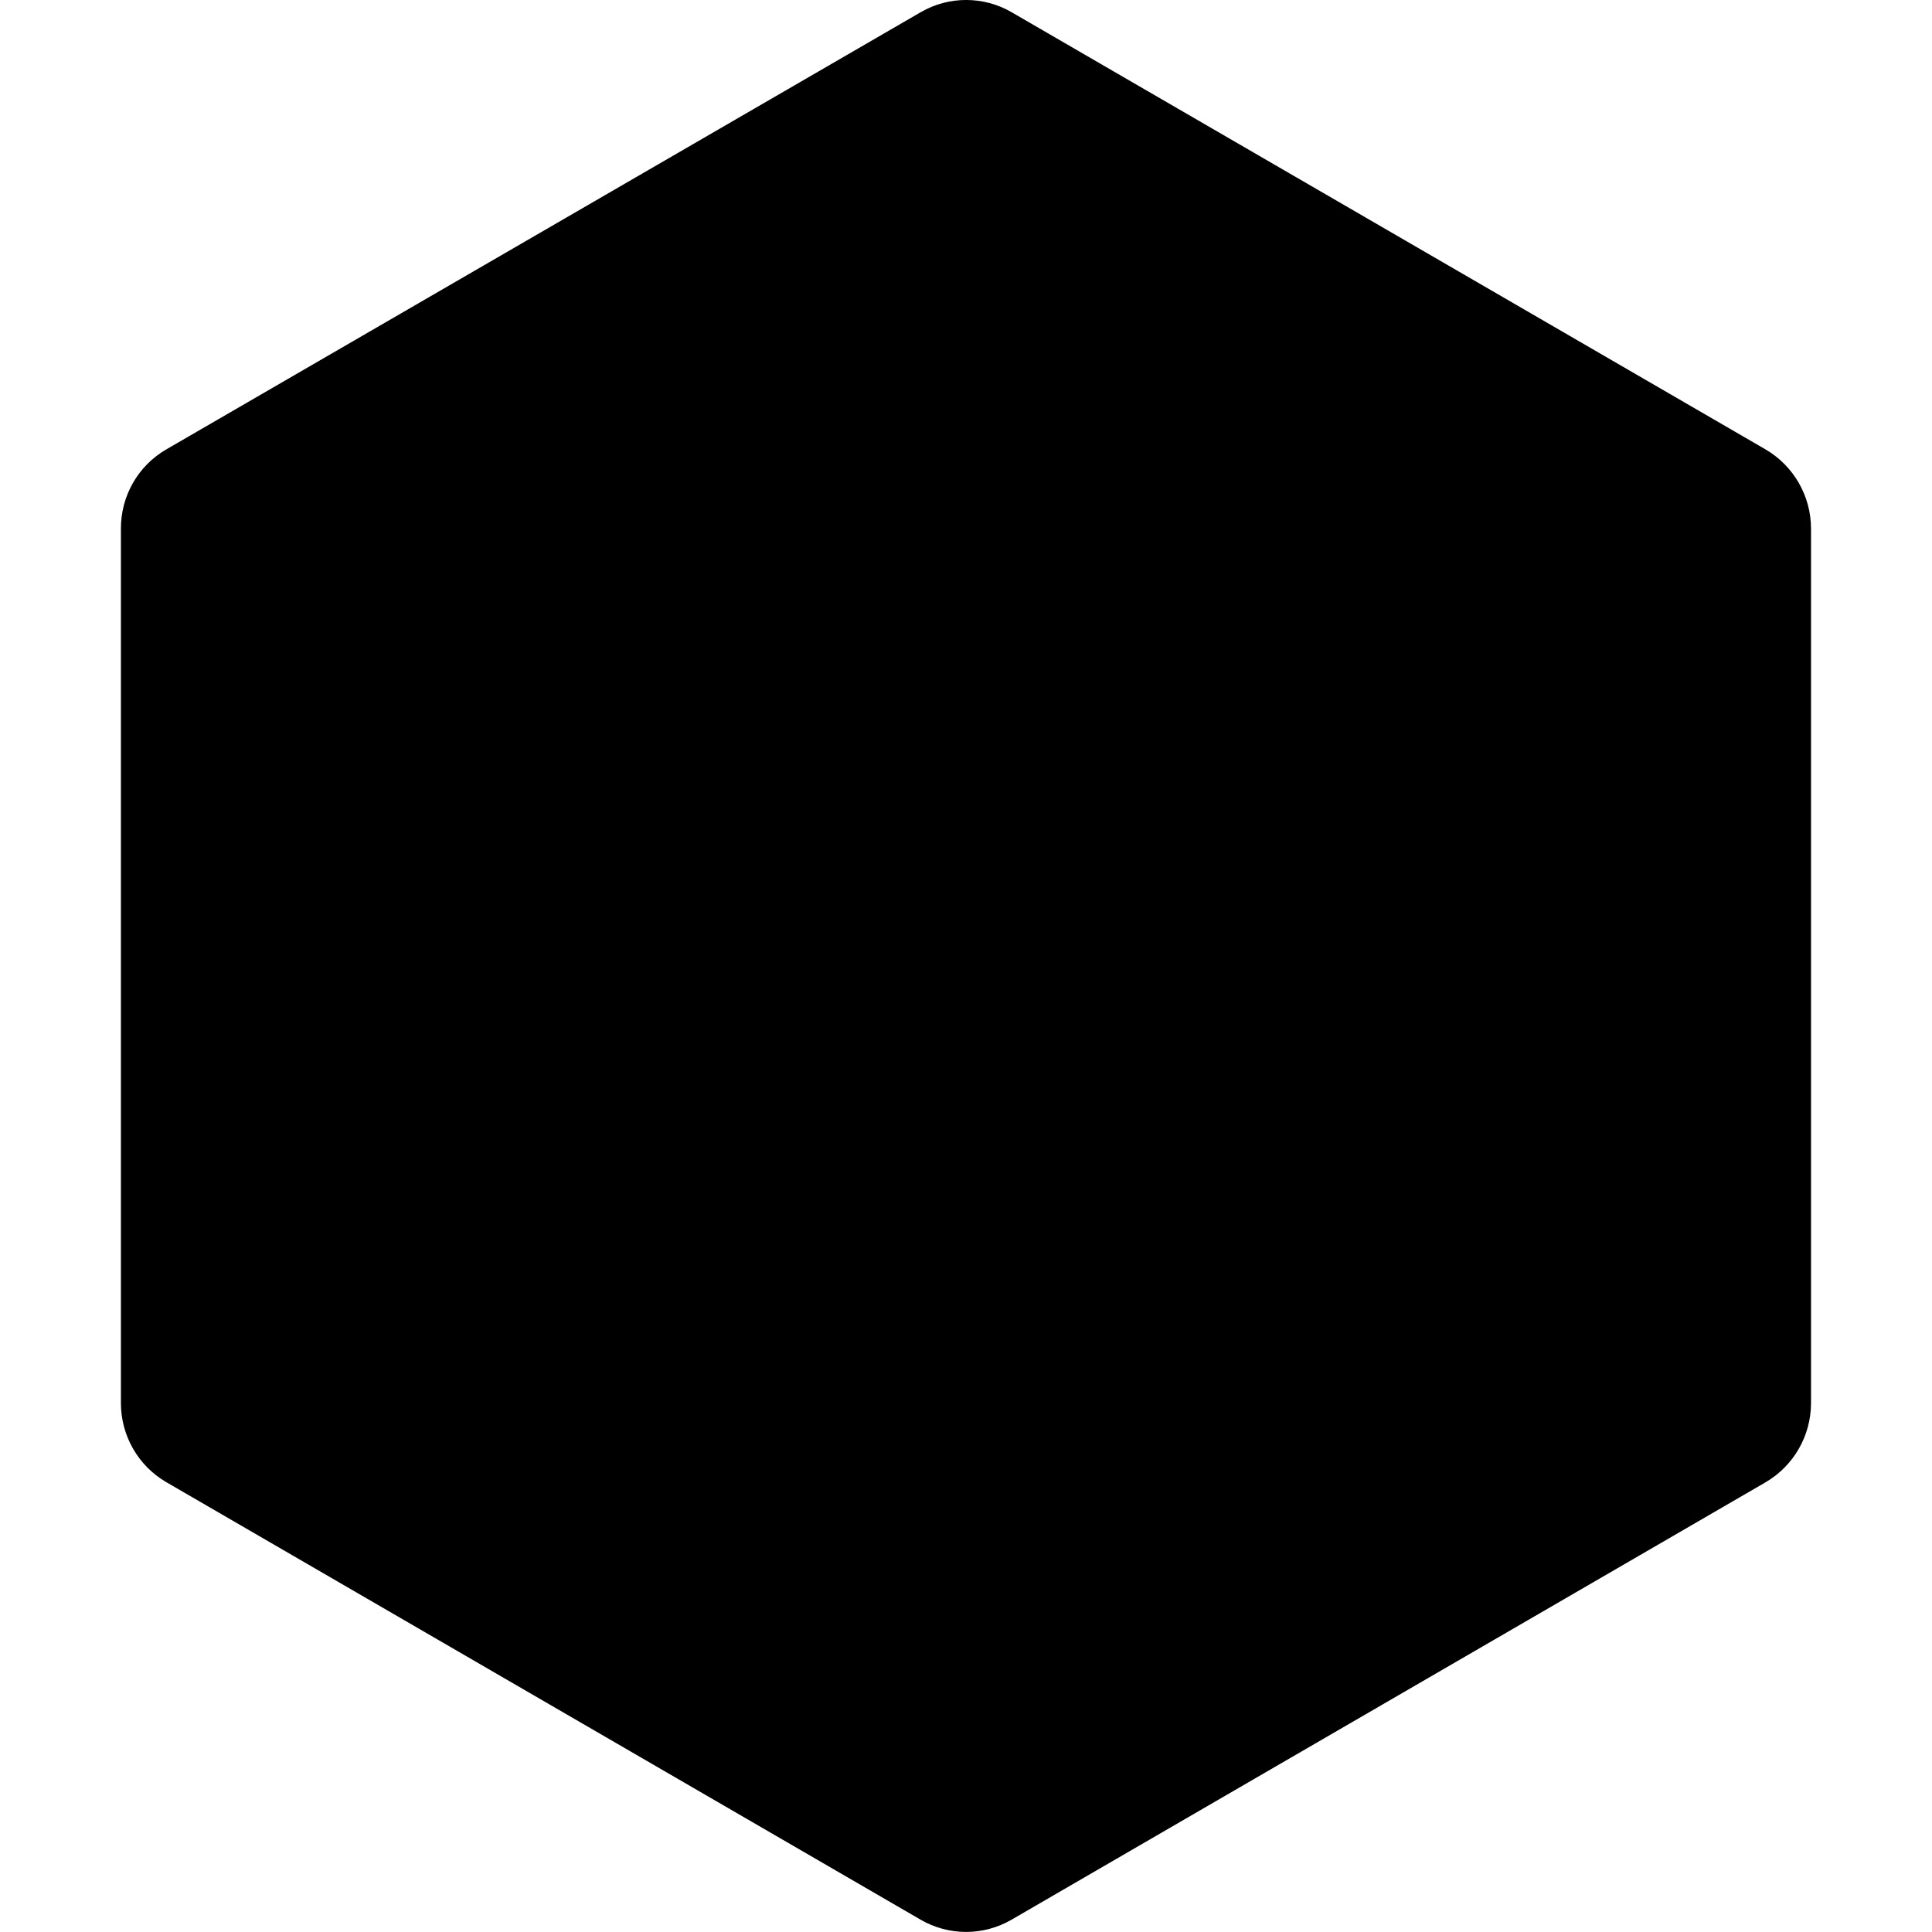
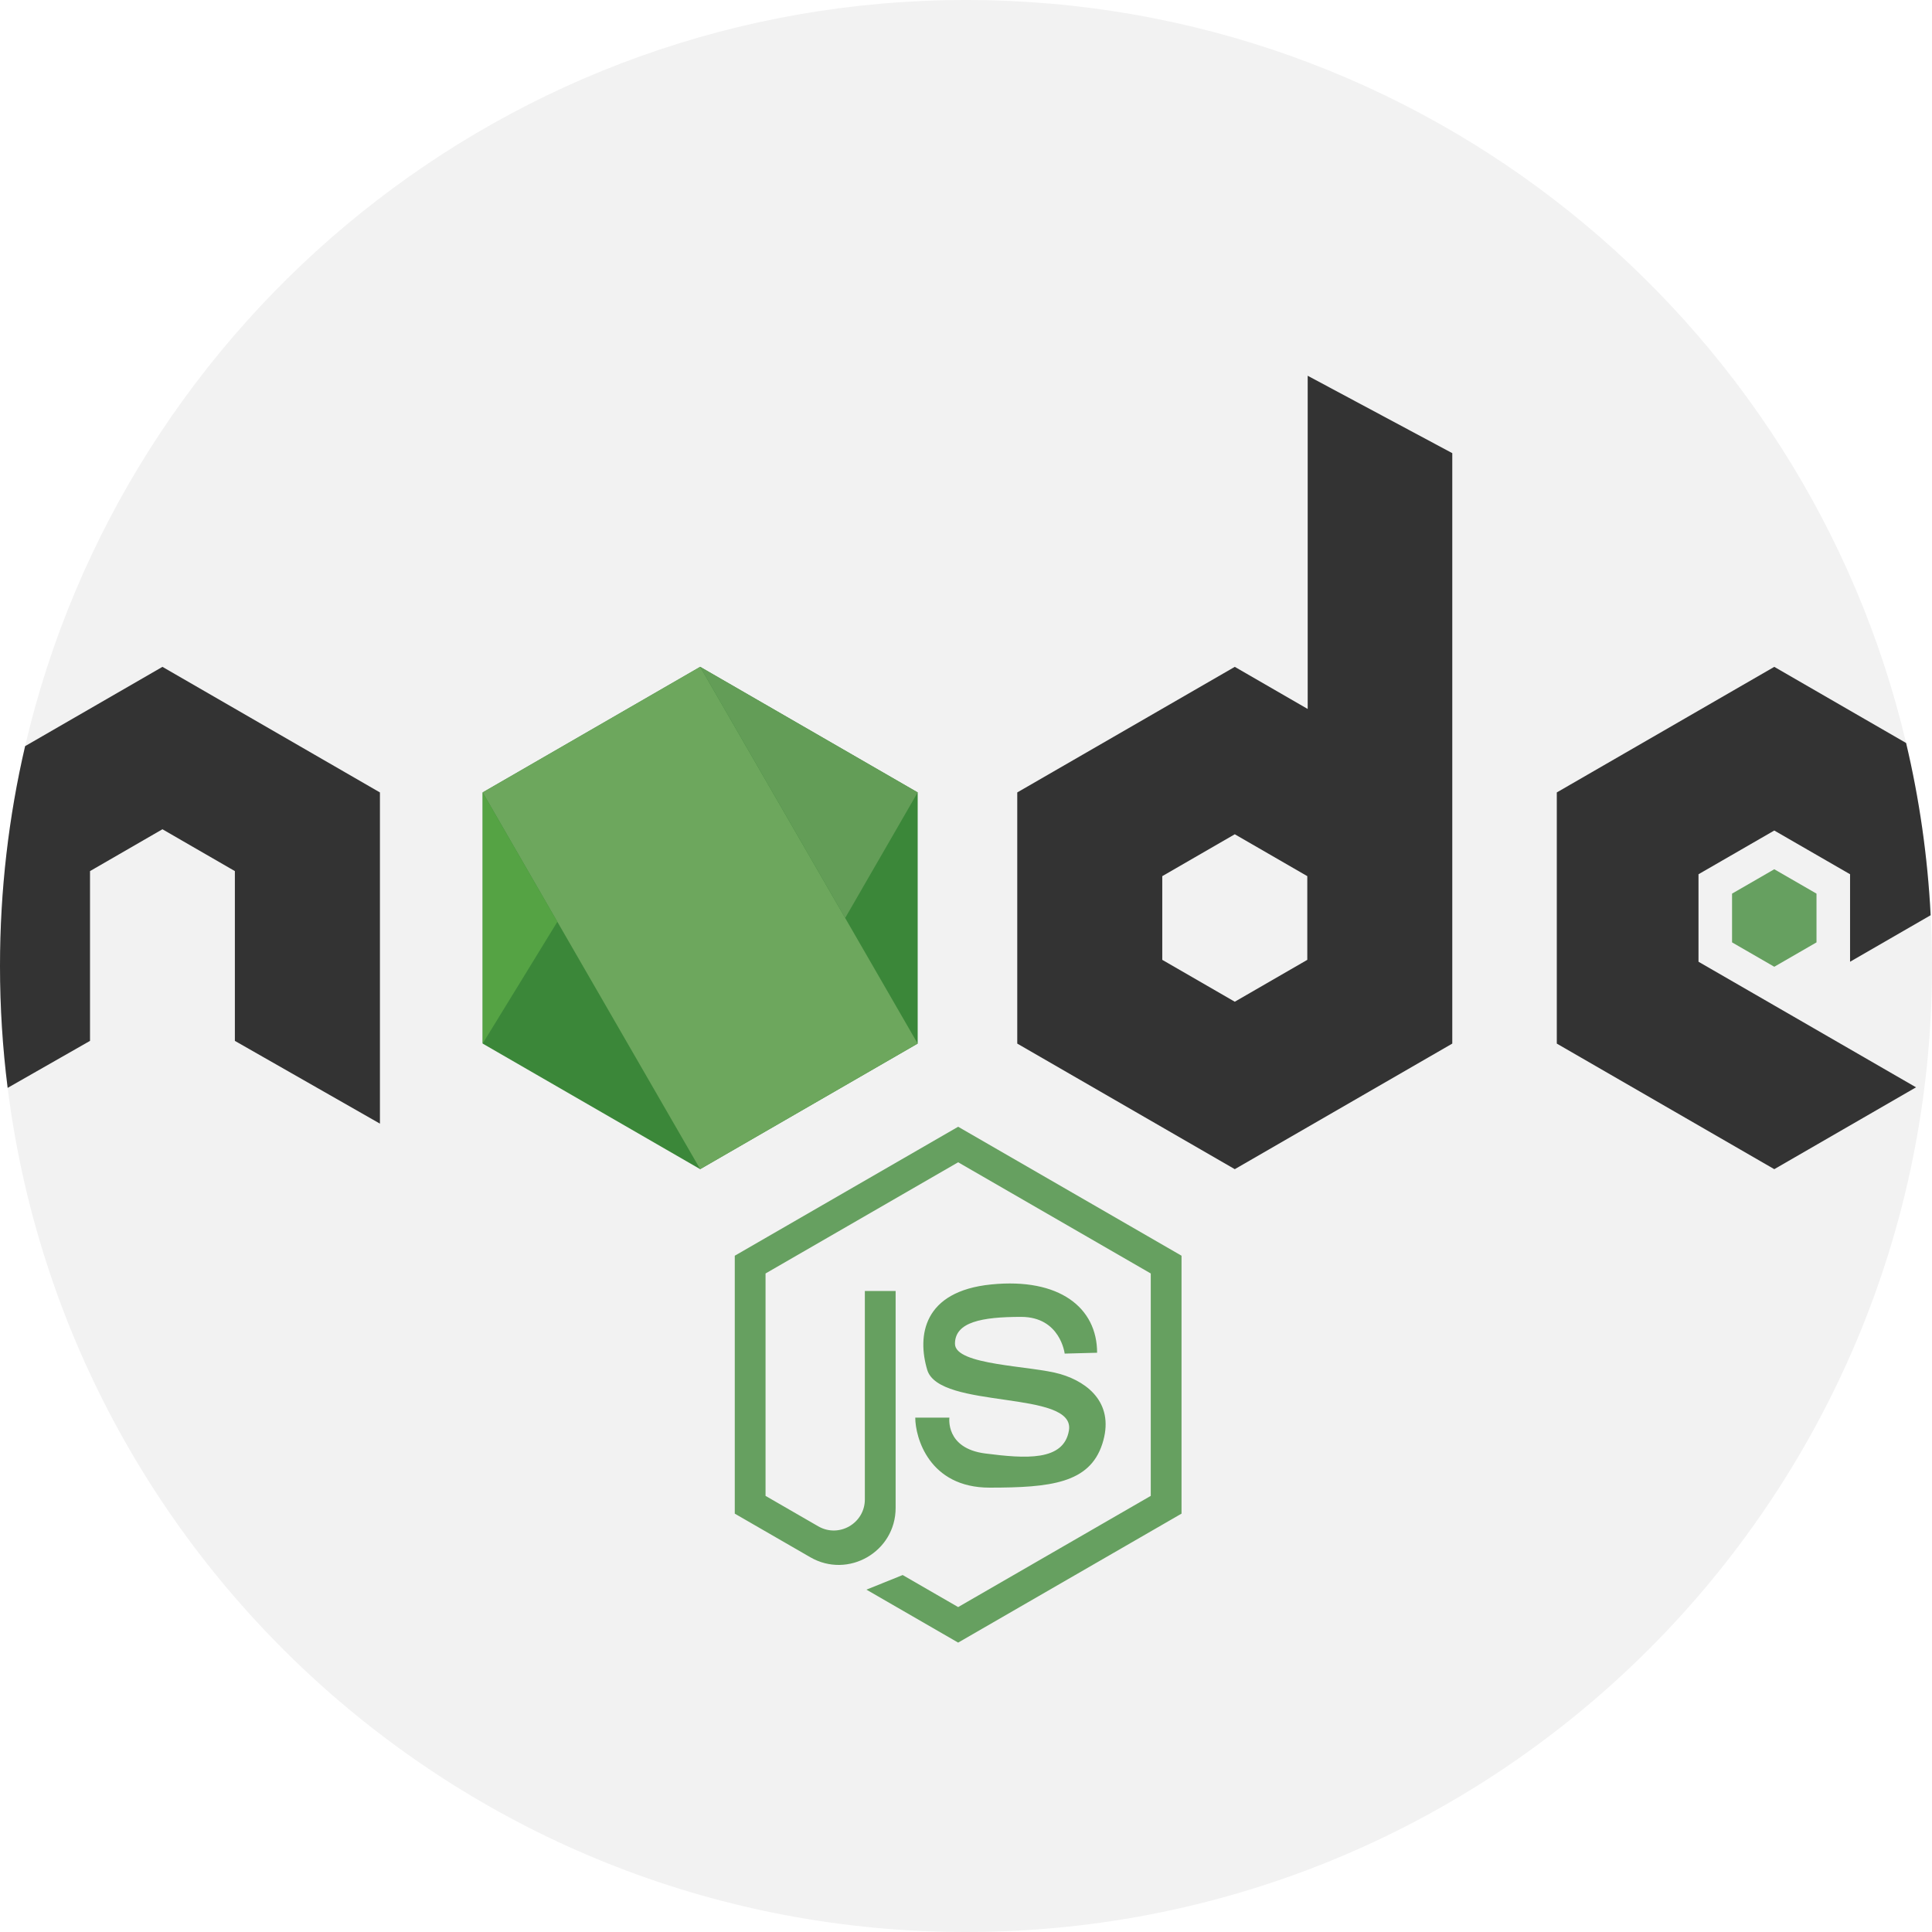
- <svg xmlns="http://www.w3.org/2000/svg" role="img" viewBox="0 0 24 24">
-   <path d="M11.435.153l-9.37 5.43c-.35.203-.564.578-.563.983V17.43c0 .404.215.78.564.982l9.37 5.435c.35.203.78.203 1.13 0l9.366-5.433c.35-.205.564-.578.565-.982V6.566c0-.404-.216-.78-.566-.984L12.567.152c-.35-.203-.782-.203-1.13 0" />
+ <svg xmlns="http://www.w3.org/2000/svg" version="1.1" id="Capa_1" x="0px" y="0px" viewBox="0 0 512 512" style="enable-background:new 0 0 512 512;" xml:space="preserve">
+   <path style="fill:#F2F2F2;" d="M512,256c0,141.385-114.615,256-256,256C125.555,512,17.899,414.438,2.027,288.298  C0.69,277.723,0,266.94,0,256c0-20.041,2.299-39.549,6.656-58.264C33.029,84.428,134.656,0,256,0  c121.041,0,222.469,84.01,249.135,196.901c3.5,14.764,5.705,30.02,6.51,45.641C511.885,247.003,512,251.486,512,256z" />
+   <polygon style="fill:#3B8739;" points="243.195,276.559 243.195,210 185.553,176.721 127.912,210 127.912,276.559 185.553,309.838   " />
+   <path style="fill:#333333;" d="M470.204,266.459l37.564,21.692l-37.564,21.692l-57.637-33.28v-66.56l57.637-33.28l34.931,20.177  c3.5,14.764,5.705,30.02,6.51,45.641l-21.358,12.33v-23.186l-20.083-11.588l-20.083,11.588v23.186L470.204,266.459z" />
+   <polygon style="fill:#66A060;" points="481.392,249.74 481.392,236.82 470.203,230.36 459.013,236.82 459.013,249.74   470.203,256.201 " />
+   <path style="fill:#333333;" d="M100.686,210.004v87.771l-38.442-21.932v-44.993L43.05,219.763l-19.195,11.086v44.993L2.027,288.298  C0.69,277.723,0,266.94,0,256c0-20.041,2.299-39.549,6.656-58.264l36.394-21.013L100.686,210.004z" />
+   <rect x="127.906" y="210.001" transform="matrix(0.5 0.866 -0.866 0.5 303.4564 -39.0495)" style="fill:#6DA75D;" width="115.281" height="66.557" />
+   <polygon style="fill:#55A344;" points="127.912,276.559 147.704,244.283 127.912,210 " />
+   <polygon style="fill:#639D57;" points="223.979,243.277 243.195,210 185.553,176.721 " />
+   <path style="fill:#333333;" d="M346.551,99.579v88.304l-19.32-11.16l-57.647,33.28v66.56l57.647,33.28l57.637-33.28V120.09  L346.551,99.579z M346.446,254.37l-19.216,11.097l-19.216-11.097v-22.183l19.216-11.097l19.216,11.097V254.37z" />
+   <g>
+     <path style="fill:#66A060;" d="M282.149,358.717c0,0-1.132-9.729-11.539-9.729c-10.408,0-17.534,1.357-17.534,7.127   s20.25,5.77,27.943,8.032c7.693,2.262,14.48,8.145,11.086,18.553c-3.394,10.408-13.802,11.539-29.866,11.539   s-19.685-13.35-19.685-18.553h9.05c0,0-1.132,8.145,9.502,9.502c10.634,1.357,20.802,2.121,22.173-6.108   c1.81-10.861-34.391-5.43-37.559-16.064c-2.676-8.985-1.132-20.815,16.969-22.626c18.101-1.811,28.056,6.181,28.056,18.101   L282.149,358.717z" />
+     <path style="fill:#66A060;" d="M194.723,401.131l20.008,11.551c10.053,5.804,22.619-1.451,22.619-13.059v-20.242v-37.253h-8.155   v55.227c0,6.339-6.862,10.302-12.353,7.131l-13.965-8.062v-58.94l51.043-29.467l51.043,29.467v58.94l-51.043,29.467l-14.704-8.489   l-9.602,3.872l24.305,14.033l59.198-34.179v-68.351L253.92,298.6l-59.198,34.179v68.352H194.723z" />
+   </g>
+   <g>
+ </g>
+   <g>
+ </g>
+   <g>
+ </g>
+   <g>
+ </g>
+   <g>
+ </g>
+   <g>
+ </g>
+   <g>
+ </g>
+   <g>
+ </g>
+   <g>
+ </g>
+   <g>
+ </g>
+   <g>
+ </g>
+   <g>
+ </g>
+   <g>
+ </g>
+   <g>
+ </g>
+   <g>
+ </g>
</svg>
